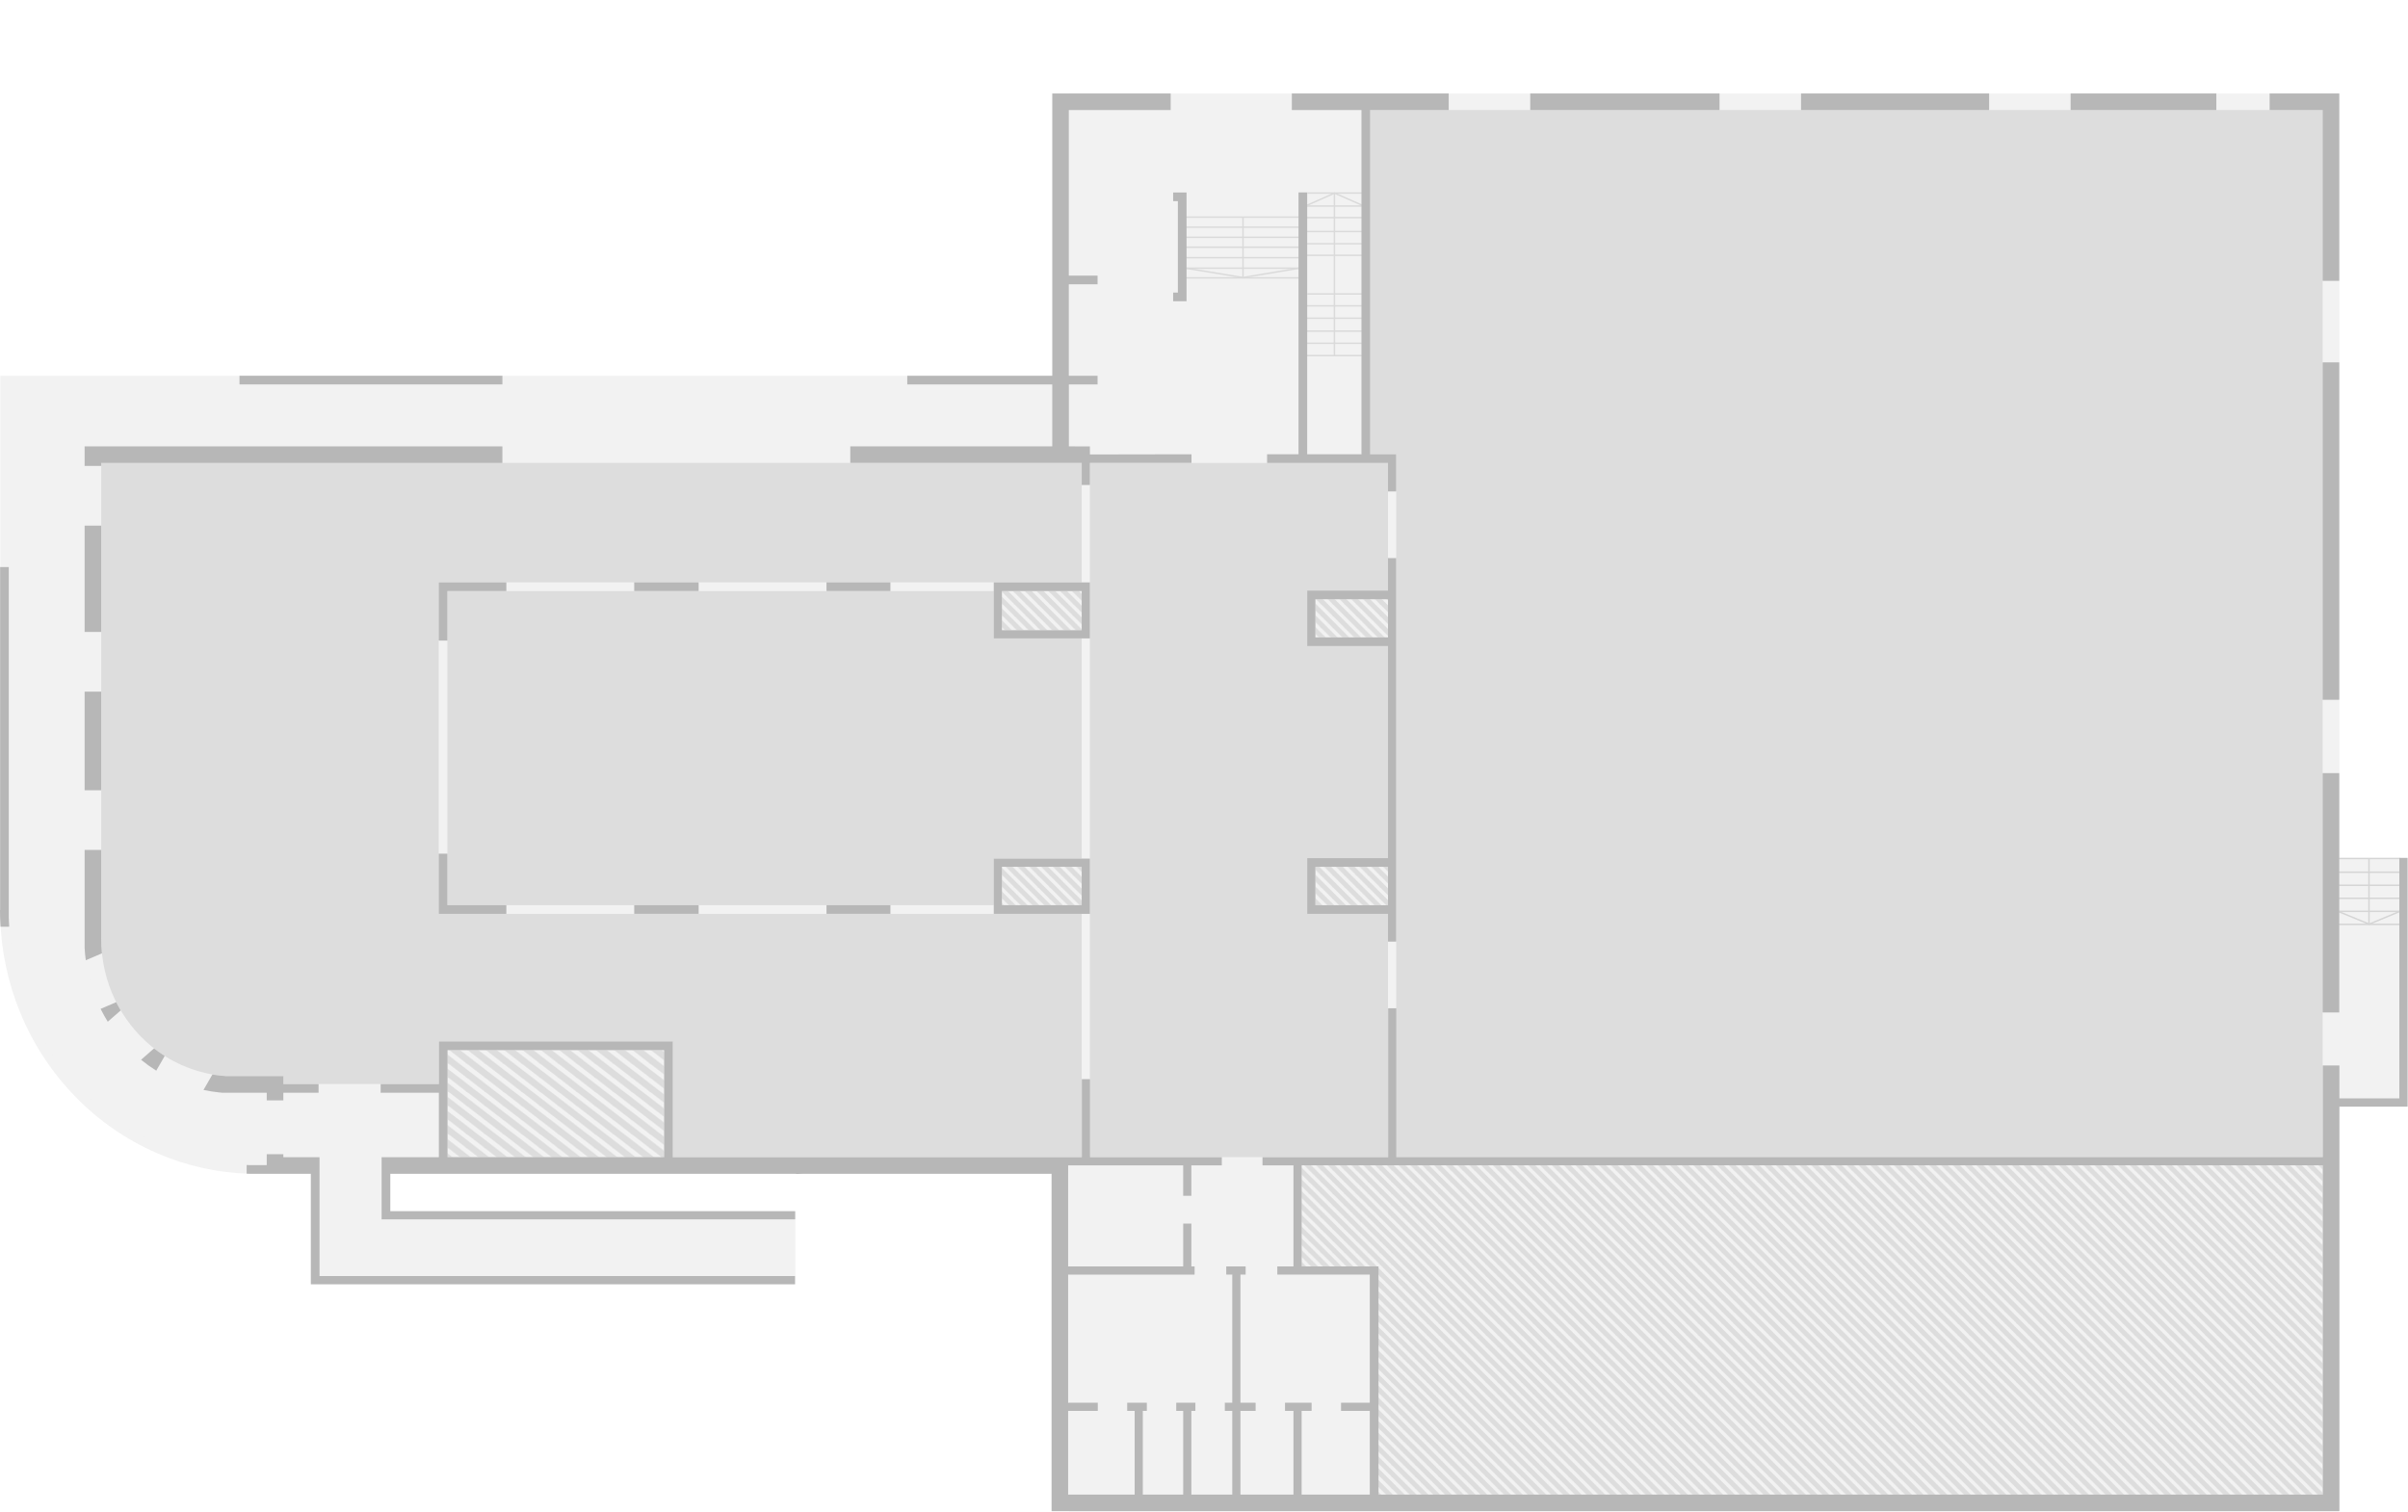
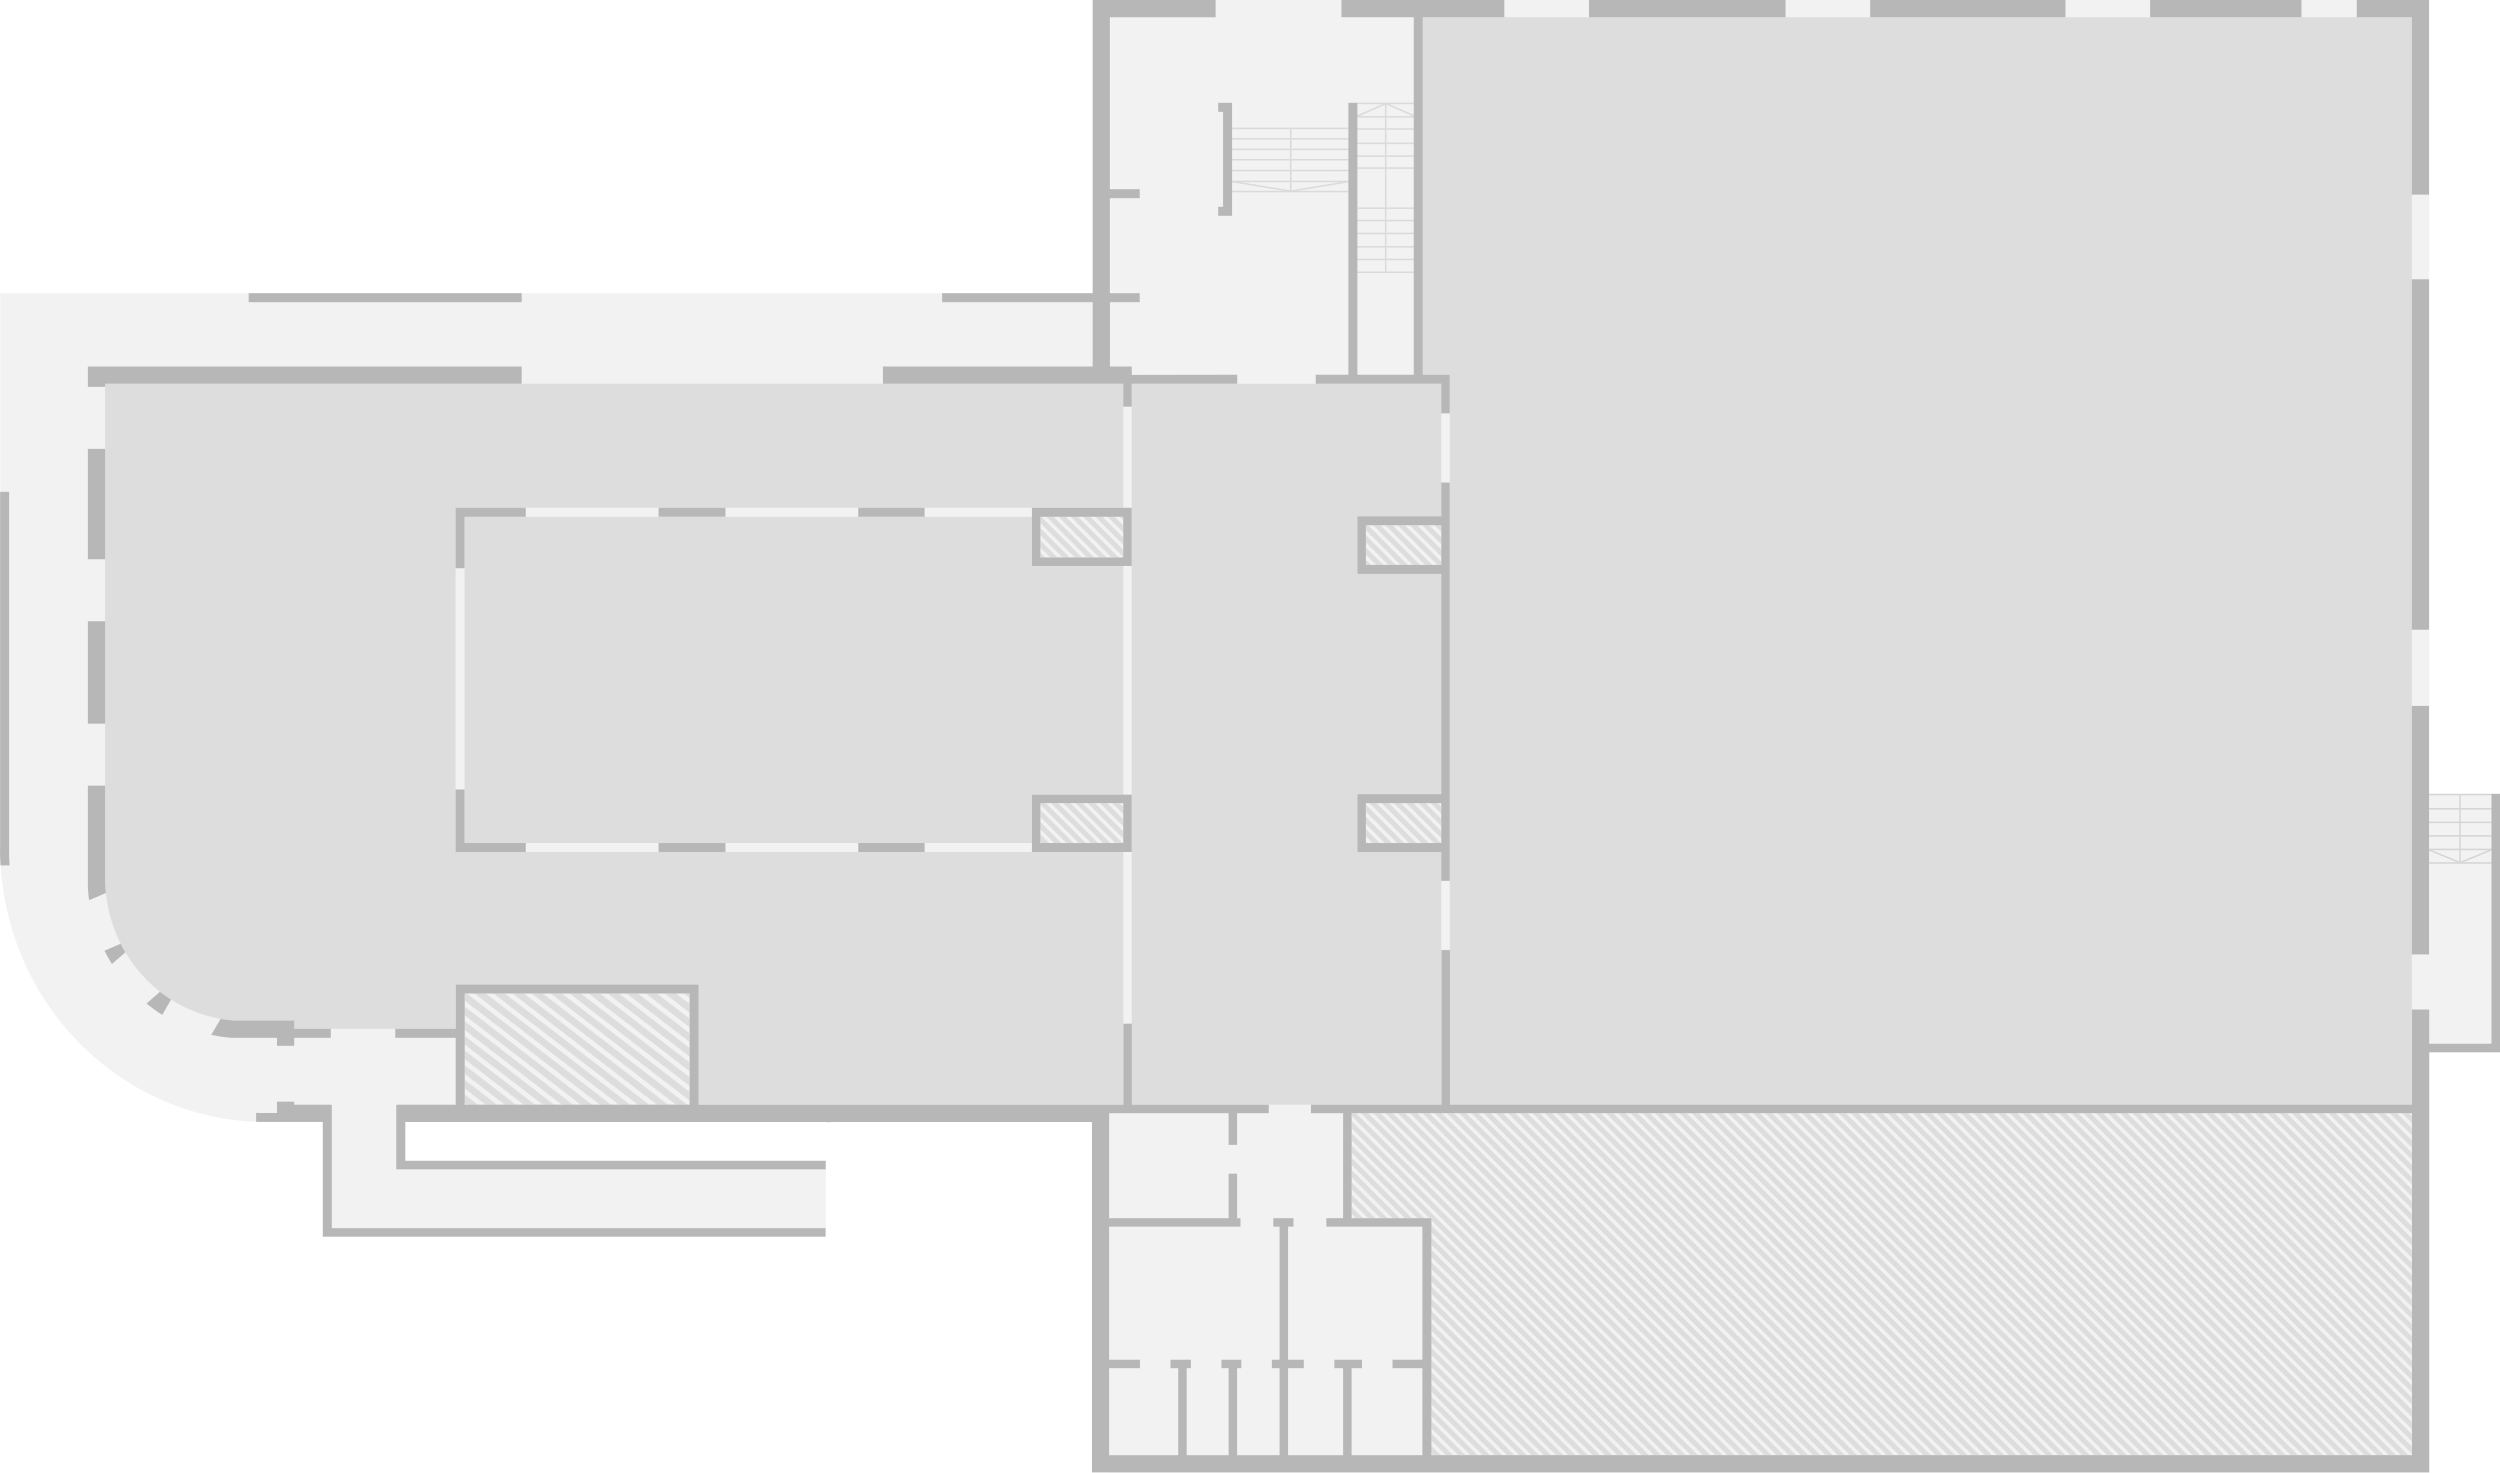
- <svg xmlns="http://www.w3.org/2000/svg" id="Livello_1" data-name="Livello 1" viewBox="0 0 5500 3452.19">
+ <svg xmlns="http://www.w3.org/2000/svg" id="Livello_1" data-name="Livello 1" viewBox="0 0 5499 3238.7">
  <defs>
-     <pattern id="senza_codice_2_" data-name="senza codice 2 " width="48.1" height="48.1" patternTransform="matrix(-0.87, 0, 0, 0.67, -13026.17, 15737.67)" patternUnits="userSpaceOnUse" viewBox="0 0 48.1 48.1">
+     <pattern id="senza_codice_2_" data-name="senza codice 2 " width="48.1" height="48.1" patternTransform="translate(-13051.04 -15124.19) rotate(180) scale(0.87 0.67)" patternUnits="userSpaceOnUse" viewBox="0 0 48.1 48.1">
      <rect width="48.1" height="48.1" style="fill:none" />
      <rect width="48.1" height="48.1" style="fill:none" />
      <rect width="48.1" height="48.1" style="fill:none" />
      <rect width="48.1" height="48.1" style="fill:none" />
      <rect width="48.1" height="48.1" style="fill:none" />
      <rect width="48.1" height="48.1" style="fill:none" />
-       <rect x="44.7" y="-44.7" width="50.6" height="48.9" style="fill:#f2f2f2" />
-       <line x1="48" x2="96.1" y2="-48.1" style="fill:none;stroke:#ddd;stroke-linecap:square;stroke-linejoin:round;stroke-width:20px" />
-       <rect x="-3.4" y="-44.7" width="50.6" height="48.9" style="fill:#f2f2f2" />
-       <line x2="48.1" y2="-48.1" style="fill:none;stroke:#ddd;stroke-linecap:square;stroke-linejoin:round;stroke-width:20px" />
-       <line x1="-48.1" y2="-48.1" style="fill:none;stroke:#ddd;stroke-linecap:square;stroke-linejoin:round;stroke-width:20px" />
-       <rect x="44.7" y="3.4" width="50.6" height="48.9" style="fill:#f2f2f2" />
-       <line x1="48" y1="48.1" x2="96.1" style="fill:none;stroke:#ddd;stroke-linecap:square;stroke-linejoin:round;stroke-width:20px" />
-       <rect x="-3.4" y="3.4" width="50.6" height="48.9" style="fill:#f2f2f2" />
-       <line y1="48.1" x2="48.1" style="fill:none;stroke:#ddd;stroke-linecap:square;stroke-linejoin:round;stroke-width:20px" />
-       <line x1="-48.1" y1="48.1" style="fill:none;stroke:#ddd;stroke-linecap:square;stroke-linejoin:round;stroke-width:20px" />
-       <line x1="48" y1="96.1" x2="96.1" y2="48.1" style="fill:none;stroke:#ddd;stroke-linecap:square;stroke-linejoin:round;stroke-width:20px" />
-       <line y1="96.1" x2="48.1" y2="48.1" style="fill:none;stroke:#ddd;stroke-linecap:square;stroke-linejoin:round;stroke-width:20px" />
-       <line x1="-48.1" y1="96.1" y2="48.1" style="fill:none;stroke:#ddd;stroke-linecap:square;stroke-linejoin:round;stroke-width:20px" />
+       <rect width="48.1" height="48.1" style="fill:none" />
+       <rect x="44.7" y="43.9" width="50.6" height="48.9" style="fill:#f2f2f2" />
+       <line x1="48" y1="48.1" x2="96.1" y2="96.2" style="fill:none;stroke:#ddd;stroke-linecap:square;stroke-linejoin:round;stroke-width:20px" />
+       <rect x="-3.4" y="43.9" width="50.6" height="48.9" style="fill:#f2f2f2" />
+       <line y1="48.1" x2="48.1" y2="96.2" style="fill:none;stroke:#ddd;stroke-linecap:square;stroke-linejoin:round;stroke-width:20px" />
+       <line x1="-48.1" y1="48.1" y2="96.2" style="fill:none;stroke:#ddd;stroke-linecap:square;stroke-linejoin:round;stroke-width:20px" />
+       <rect x="44.7" y="-4.2" width="50.6" height="48.9" style="fill:#f2f2f2" />
+       <line x1="48" x2="96.1" y2="48.1" style="fill:none;stroke:#ddd;stroke-linecap:square;stroke-linejoin:round;stroke-width:20px" />
+       <rect x="-3.4" y="-4.2" width="50.6" height="48.9" style="fill:#f2f2f2" />
+       <line x2="48.1" y2="48.1" style="fill:none;stroke:#ddd;stroke-linecap:square;stroke-linejoin:round;stroke-width:20px" />
+       <line x1="-48.1" y2="48.1" style="fill:none;stroke:#ddd;stroke-linecap:square;stroke-linejoin:round;stroke-width:20px" />
+       <line x1="48" y1="-48" x2="96.1" style="fill:none;stroke:#ddd;stroke-linecap:square;stroke-linejoin:round;stroke-width:20px" />
+       <line y1="-48" x2="48.1" style="fill:none;stroke:#ddd;stroke-linecap:square;stroke-linejoin:round;stroke-width:20px" />
+       <line x1="-48.1" y1="-48" style="fill:none;stroke:#ddd;stroke-linecap:square;stroke-linejoin:round;stroke-width:20px" />
    </pattern>
-     <pattern id="locale_tecnico-13_2_" data-name="locale tecnico-13 2 " width="48.1" height="48.1" patternTransform="matrix(-0.56, 0, 0, 0.56, -9177.7, 12207.66)" patternUnits="userSpaceOnUse" viewBox="0 0 48.1 48.1">
+     <pattern id="locale_tecnico-13_2_" data-name="locale tecnico-13 2 " width="48.1" height="48.1" patternTransform="translate(-9178.52 -11590.33) rotate(180) scale(0.56)" patternUnits="userSpaceOnUse" viewBox="0 0 48.1 48.1">
      <rect width="48.1" height="48.1" style="fill:none" />
      <rect width="48.1" height="48.1" style="fill:none" />
      <rect width="48.1" height="48.1" style="fill:none" />
      <rect width="48.1" height="48.1" style="fill:none" />
      <rect width="48.1" height="48.1" style="fill:none" />
      <rect width="48.1" height="48.1" style="fill:none" />
-       <rect x="44.7" y="-44.7" width="50.6" height="48.9" style="fill:#f2f2f2" />
-       <line x1="48" x2="96.1" y2="-48.1" style="fill:none;stroke:#ddd;stroke-linecap:square;stroke-linejoin:round;stroke-width:20px" />
-       <rect x="-3.4" y="-44.7" width="50.6" height="48.9" style="fill:#f2f2f2" />
-       <line x2="48.1" y2="-48.1" style="fill:none;stroke:#ddd;stroke-linecap:square;stroke-linejoin:round;stroke-width:20px" />
-       <line x1="-48.1" y2="-48.1" style="fill:none;stroke:#ddd;stroke-linecap:square;stroke-linejoin:round;stroke-width:20px" />
-       <rect x="44.7" y="3.4" width="50.6" height="48.9" style="fill:#f2f2f2" />
-       <line x1="48" y1="48.1" x2="96.1" style="fill:none;stroke:#ddd;stroke-linecap:square;stroke-linejoin:round;stroke-width:20px" />
-       <rect x="-3.4" y="3.4" width="50.6" height="48.9" style="fill:#f2f2f2" />
-       <line y1="48.1" x2="48.1" style="fill:none;stroke:#ddd;stroke-linecap:square;stroke-linejoin:round;stroke-width:20px" />
-       <line x1="-48.1" y1="48.1" style="fill:none;stroke:#ddd;stroke-linecap:square;stroke-linejoin:round;stroke-width:20px" />
-       <line x1="48" y1="96.1" x2="96.1" y2="48.1" style="fill:none;stroke:#ddd;stroke-linecap:square;stroke-linejoin:round;stroke-width:20px" />
-       <line y1="96.1" x2="48.1" y2="48.1" style="fill:none;stroke:#ddd;stroke-linecap:square;stroke-linejoin:round;stroke-width:20px" />
-       <line x1="-48.1" y1="96.1" y2="48.1" style="fill:none;stroke:#ddd;stroke-linecap:square;stroke-linejoin:round;stroke-width:20px" />
+       <rect width="48.1" height="48.1" style="fill:none" />
+       <rect x="44.7" y="43.9" width="50.6" height="48.9" style="fill:#f2f2f2" />
+       <line x1="48" y1="48.1" x2="96.1" y2="96.2" style="fill:none;stroke:#ddd;stroke-linecap:square;stroke-linejoin:round;stroke-width:20px" />
+       <rect x="-3.4" y="43.9" width="50.6" height="48.9" style="fill:#f2f2f2" />
+       <line y1="48.1" x2="48.1" y2="96.2" style="fill:none;stroke:#ddd;stroke-linecap:square;stroke-linejoin:round;stroke-width:20px" />
+       <line x1="-48.1" y1="48.1" y2="96.2" style="fill:none;stroke:#ddd;stroke-linecap:square;stroke-linejoin:round;stroke-width:20px" />
+       <rect x="44.7" y="-4.2" width="50.6" height="48.9" style="fill:#f2f2f2" />
+       <line x1="48" x2="96.1" y2="48.1" style="fill:none;stroke:#ddd;stroke-linecap:square;stroke-linejoin:round;stroke-width:20px" />
+       <rect x="-3.4" y="-4.2" width="50.6" height="48.9" style="fill:#f2f2f2" />
+       <line x2="48.1" y2="48.1" style="fill:none;stroke:#ddd;stroke-linecap:square;stroke-linejoin:round;stroke-width:20px" />
+       <line x1="-48.1" y2="48.1" style="fill:none;stroke:#ddd;stroke-linecap:square;stroke-linejoin:round;stroke-width:20px" />
+       <line x1="48" y1="-48" x2="96.1" style="fill:none;stroke:#ddd;stroke-linecap:square;stroke-linejoin:round;stroke-width:20px" />
+       <line y1="-48" x2="48.1" style="fill:none;stroke:#ddd;stroke-linecap:square;stroke-linejoin:round;stroke-width:20px" />
+       <line x1="-48.1" y1="-48" style="fill:none;stroke:#ddd;stroke-linecap:square;stroke-linejoin:round;stroke-width:20px" />
    </pattern>
  </defs>
  <g id="A4-floor0">
    <g id="background">
-       <path d="M.6,2097.72a610.57,610.57,0,0,0,45.78,216,602.19,602.19,0,0,0,125.73,191.51,584.15,584.15,0,0,0,186.61,129.08,569.35,569.35,0,0,0,210.91,47.06h140.7v252.39h1105.9V2681.32h625.55v770.87H5343.3V2527.93H5499V1959.71H5343.3V213.49H2441.84V858.38H.67V2079.13H.34C.34,2085.37.47,2091.55.6,2097.72Zm890.83,583.6h924.8v85.45H891.43Z" style="fill:#f2f2f2" />
+       <path d="M.6,2097.72a610.67,610.67,0,0,0,45.78,216,602.19,602.19,0,0,0,125.73,191.51,584.25,584.25,0,0,0,186.61,129.08,569.31,569.31,0,0,0,210.91,47.06h140.7v252.39h1105.9V2681.32h625.55v770.87H5343.3V2527.93H5499V1959.71H5343.3V213.49H2441.84V858.38H.67V2079.13H.34C.34,2085.37.47,2091.55.6,2097.72Zm890.83,583.6h924.8v85.45H891.43Z" transform="translate(0 -213.49)" style="fill:#f2f2f2" />
    </g>
-     <g id="scale">
-       <g id="scala2" style="opacity:0.4">
-         <rect x="3046.25" y="441.49" width="3.36" height="370.6" style="fill:#b7b7b7" />
-         <rect x="2983.82" y="581.51" width="129.15" height="3.36" style="fill:#b7b7b7" />
-         <rect x="2986.1" y="669.79" width="129.15" height="3.36" style="fill:#b7b7b7" />
-         <rect x="2983.82" y="555.2" width="129.15" height="3.36" style="fill:#b7b7b7" />
-         <rect x="2983.82" y="527.14" width="129.15" height="3.36" style="fill:#b7b7b7" />
-         <rect x="2980.66" y="468.88" width="134.59" height="3.36" style="fill:#b7b7b7" />
-         <rect x="2986.1" y="439.34" width="129.15" height="3.36" style="fill:#b7b7b7" />
-         <polygon points="2981.01 472.63 2979.65 469.56 3048.26 439.32 3115.72 469.02 3114.37 472.09 3048.26 442.99 2981.01 472.63" style="fill:#b7b7b7" />
-         <rect x="2983.82" y="495.46" width="129.15" height="3.36" style="fill:#b7b7b7" />
-         <rect x="2982.34" y="782.42" width="131.3" height="3.36" style="fill:#b7b7b7" />
-         <rect x="2982.34" y="810.68" width="131.3" height="3.36" style="fill:#b7b7b7" />
-         <rect x="2982.34" y="725.23" width="131.3" height="3.36" style="fill:#b7b7b7" />
-         <rect x="2982.34" y="696.97" width="131.3" height="3.36" style="fill:#b7b7b7" />
-         <rect x="2982.34" y="754.7" width="131.3" height="3.36" style="fill:#b7b7b7" />
-       </g>
-       <g id="scala1" style="opacity:0.4">
-         <rect x="2837.35" y="495.93" width="3.36" height="138.35" style="fill:#b7b7b7" />
-         <rect x="2707.19" y="494.32" width="262.6" height="3.36" style="fill:#b7b7b7" />
-         <rect x="2707.19" y="517.27" width="262.6" height="3.36" style="fill:#b7b7b7" />
-         <rect x="2707.19" y="540.37" width="262.6" height="3.36" style="fill:#b7b7b7" />
-         <rect x="2707.19" y="610.92" width="262.6" height="3.36" style="fill:#b7b7b7" />
-         <rect x="2707.19" y="633.13" width="262.6" height="3.36" style="fill:#b7b7b7" />
-         <polygon points="2838.76 635.71 2707.66 614.18 2708.2 610.87 2838.76 632.31 2967.84 610.87 2968.39 614.18 2838.76 635.71" style="fill:#b7b7b7" />
-         <rect x="2707.19" y="563.12" width="262.6" height="3.36" style="fill:#b7b7b7" />
-         <rect x="2707.19" y="586.95" width="262.6" height="3.36" style="fill:#b7b7b7" />
-       </g>
+     <g id="STAIR" style="opacity:0.4">
+       <rect x="2837.35" y="282.44" width="3.36" height="138.35" style="fill:#b7b7b7" />
+       <rect x="2707.19" y="280.83" width="262.6" height="3.36" style="fill:#b7b7b7" />
+       <rect x="2707.19" y="303.78" width="262.6" height="3.36" style="fill:#b7b7b7" />
+       <rect x="2707.19" y="326.88" width="262.6" height="3.36" style="fill:#b7b7b7" />
+       <rect x="2707.19" y="397.43" width="262.6" height="3.36" style="fill:#b7b7b7" />
+       <rect x="2707.19" y="419.64" width="262.6" height="3.36" style="fill:#b7b7b7" />
+       <polygon points="2838.76 422.22 2707.66 400.69 2708.2 397.38 2838.76 418.82 2967.84 397.38 2968.39 400.69 2838.76 422.22" style="fill:#b7b7b7" />
+       <rect x="2707.19" y="349.63" width="262.6" height="3.36" style="fill:#b7b7b7" />
+       <rect x="2707.19" y="373.46" width="262.6" height="3.36" style="fill:#b7b7b7" />
    </g>
    <g id="rooms">
-       <polygon id="senza_codice" data-name="senza codice" points="1516.85 2398.92 1021.86 2398.92 1021.86 2643.39 1516.85 2643.39 1516.85 2398.92" style="fill:url(#senza_codice_2_)" />
-       <path id="senza_codice-2" data-name="senza codice-2" d="M525.4,2658.36c5.1.54,10.13,1.07,15.3,1.48,9.6.8,19.33,1.34,29.07,1.67H609.3v-56.05h37.93v37.93h82.63v271.66H1816V2681.32h0v104.11H871.3v-142h130.76V2496.25H508c-1.95-.13-3.89-.34-5.77-.54A332.09,332.09,0,0,1,402,2469.6c-8-3.49-15.78-7.25-23.43-11.28a342.47,342.47,0,0,1-72.16-51.21c-4.56-4.23-9.06-8.6-13.42-13.16a351.37,351.37,0,0,1-61.69-86.59c-4.17-8.33-8.06-16.78-11.62-25.44a358,358,0,0,1-26.31-116.74V1019.68H2451.51V878.18H20.07V2097.32C28.8,2388.92,247.23,2627.28,525.4,2658.36Z" style="fill:#f2f2f2" />
-       <rect id="senza_codice-3" data-name="senza codice-3" x="2439.7" y="3222.96" width="151.56" height="191.31" style="fill:#f2f2f2" />
-       <rect id="senza_codice-4" data-name="senza codice-4" x="2609.93" y="3222.96" width="92.23" height="191.31" style="fill:#f2f2f2" />
-       <rect id="senza_codice-5" data-name="senza codice-5" x="2720.89" y="3222.96" width="93.37" height="191.31" style="fill:#f2f2f2" />
-       <rect id="senza_codice-6" data-name="senza codice-6" x="2832.92" y="3222.96" width="121.1" height="191.31" style="fill:#f2f2f2" />
-       <rect id="senza_codice-7" data-name="senza codice-7" x="2972.68" y="3222.96" width="155.67" height="191.31" style="fill:#f2f2f2" />
+       <polygon id="senza_codice" data-name="senza codice" points="1516.85 2185.43 1021.86 2185.43 1021.86 2429.9 1516.85 2429.9 1516.85 2185.43" style="fill:url(#senza_codice_2_)" />
+       <path id="senza_codice-2" data-name="senza codice-2" d="M525.4,2658.36c5.1.54,10.13,1.07,15.3,1.48,9.6.8,19.33,1.34,29.07,1.67H609.3v-56.05h37.93v37.93h82.63v271.66H1816V2681.32h0v104.11H871.3v-142h130.76V2496.25H508c-1.95-.13-3.89-.34-5.77-.54A332.23,332.23,0,0,1,402,2469.6c-8-3.49-15.78-7.25-23.43-11.28a342.47,342.47,0,0,1-72.16-51.21c-4.56-4.23-9.06-8.6-13.42-13.16a351.18,351.18,0,0,1-61.69-86.59c-4.17-8.33-8.06-16.78-11.62-25.44a358,358,0,0,1-26.31-116.74V1019.68H2451.51V878.18H20.07V2097.32C28.8,2388.92,247.23,2627.28,525.4,2658.36Z" transform="translate(0 -213.49)" style="fill:#f2f2f2" />
+       <rect id="senza_codice-3" data-name="senza codice-3" x="2439.7" y="3009.47" width="151.56" height="191.31" style="fill:#f2f2f2" />
+       <rect id="senza_codice-4" data-name="senza codice-4" x="2609.93" y="3009.47" width="92.23" height="191.31" style="fill:#f2f2f2" />
+       <rect id="senza_codice-5" data-name="senza codice-5" x="2720.89" y="3009.47" width="93.37" height="191.31" style="fill:#f2f2f2" />
+       <rect id="senza_codice-6" data-name="senza codice-6" x="2832.92" y="3009.47" width="121.1" height="191.31" style="fill:#f2f2f2" />
+       <rect id="senza_codice-7" data-name="senza codice-7" x="2972.68" y="3009.47" width="155.67" height="191.31" style="fill:#f2f2f2" />
      <g class="clickable" id="A4-0-12-D" data-name="customclass A4-0-12-D">
        <g id="a">
-           <rect x="5342.96" y="1961.39" width="136.94" height="547.28" style="fill:#f2f2f2" />
+           <rect x="5342.96" y="1747.9" width="136.94" height="547.28" style="fill:#f2f2f2" />
        </g>
        <g id="scala3" style="opacity:0.49">
-           <rect x="5340.61" y="1990.86" width="140.56" height="3.36" style="fill:#b7b7b7" />
-           <polygon points="5411.3 2112.9 5340.91 2083.97 5342.19 2080.87 5411.29 2109.26 5479.73 2080.87 5481.01 2083.97 5411.3 2112.9" style="fill:#b7b7b7" />
-           <rect x="5409.22" y="1961.39" width="3.36" height="149.76" style="fill:#b7b7b7" />
-           <rect x="5340.61" y="2020.66" width="140.56" height="3.36" style="fill:#b7b7b7" />
-           <rect x="5340.61" y="2050.4" width="140.56" height="3.36" style="fill:#b7b7b7" />
-           <rect x="5340.61" y="2080.2" width="140.56" height="3.36" style="fill:#b7b7b7" />
-           <rect x="5340.61" y="2110.01" width="140.56" height="3.36" style="fill:#b7b7b7" />
-           <rect x="5340.61" y="1959.44" width="140.56" height="3.36" style="fill:#b7b7b7" />
+           <rect x="5340.61" y="1777.37" width="140.56" height="3.36" style="fill:#b7b7b7" />
+           <polygon points="5411.3 1899.41 5340.91 1870.48 5342.19 1867.38 5411.29 1895.77 5479.73 1867.38 5481.01 1870.48 5411.3 1899.41" style="fill:#b7b7b7" />
+           <rect x="5409.22" y="1747.9" width="3.36" height="149.76" style="fill:#b7b7b7" />
+           <rect x="5340.61" y="1807.17" width="140.56" height="3.36" style="fill:#b7b7b7" />
+           <rect x="5340.61" y="1836.91" width="140.56" height="3.36" style="fill:#b7b7b7" />
+           <rect x="5340.61" y="1866.71" width="140.56" height="3.36" style="fill:#b7b7b7" />
+           <rect x="5340.61" y="1896.52" width="140.56" height="3.36" style="fill:#b7b7b7" />
+           <rect x="5340.61" y="1745.95" width="140.56" height="3.36" style="fill:#b7b7b7" />
        </g>
      </g>
-       <rect id="locale_tecnico-13" data-name="locale tecnico-13" x="2288.46" y="1350.21" width="182.25" height="89.41" style="fill:url(#locale_tecnico-13_2_)" />
-       <rect id="locale_tecnico-14" data-name="locale tecnico-14" x="2288.46" y="1980.05" width="182.25" height="87.73" style="fill:url(#locale_tecnico-13_2_)" />
-       <rect id="locale_tecnico-15" data-name="locale tecnico-15" x="3004.43" y="1368.87" width="165.8" height="87.13" style="fill:url(#locale_tecnico-13_2_)" />
-       <rect id="locale_tecnico-16" data-name="locale tecnico-16" x="3004.43" y="1980.05" width="165.8" height="87.73" style="fill:url(#locale_tecnico-13_2_)" />
-       <polygon id="locale_tecnico-17" data-name="locale tecnico-17" points="2972.68 2731.66 2972.68 2662.05 3128.34 2662.05 3148.14 2662.05 3170.23 2662.05 3188.89 2662.05 5002.23 2662.05 5305.04 2662.05 5305.04 2928.61 5305.04 2947.34 5305.04 3140.32 5305.04 3158.99 5305.04 3165.23 5305.04 3414.26 4857.91 3414.26 4839.25 3414.26 4267.07 3414.26 4248.4 3414.26 3148.14 3414.26 3148.14 3222.96 3148.14 3204.3 3148.14 2911.69 3148.14 2892.97 3128.34 2892.97 2972.68 2892.97 2972.68 2731.66" style="fill:url(#locale_tecnico-13_2_)" />
-       <g class="clickable" id="A4-0-01-A" data-name="customclass A4-0-01-A">
-         <rect id="a-2" x="2489.37" y="458.18" width="200.91" height="208.83" style="fill:#f2f2f2" />
-       </g>
+       <rect id="locale_tecnico-13" data-name="locale tecnico-13" x="2288.46" y="1136.72" width="182.25" height="89.41" style="fill:url(#locale_tecnico-13_2_)" />
+       <rect id="locale_tecnico-14" data-name="locale tecnico-14" x="2288.46" y="1766.56" width="182.25" height="87.73" style="fill:url(#locale_tecnico-13_2_)" />
+       <rect id="locale_tecnico-15" data-name="locale tecnico-15" x="3004.43" y="1155.38" width="165.8" height="87.13" style="fill:url(#locale_tecnico-13_2_)" />
+       <rect id="locale_tecnico-16" data-name="locale tecnico-16" x="3004.43" y="1766.56" width="165.8" height="87.73" style="fill:url(#locale_tecnico-13_2_)" />
+       <polygon id="locale_tecnico-17" data-name="locale tecnico-17" points="2972.68 2518.17 2972.68 2448.56 3128.34 2448.56 3148.14 2448.56 3170.23 2448.56 3188.89 2448.56 5002.23 2448.56 5305.04 2448.56 5305.04 2715.12 5305.04 2733.85 5305.04 2926.83 5305.04 2945.5 5305.04 2951.74 5305.04 3200.77 4857.91 3200.77 4839.25 3200.77 4267.07 3200.77 4248.4 3200.77 3148.14 3200.77 3148.14 3009.47 3148.14 2990.81 3148.14 2698.2 3148.14 2679.48 3128.34 2679.48 2972.68 2679.48 2972.68 2518.17" style="fill:url(#locale_tecnico-13_2_)" />
      <g class="clickable" id="A4-0-13" data-name="customclass A4-0-13">
-         <polygon id="_tracciato_" data-name=" tracciato " points="2720.89 2892.97 2720.89 2662.05 2954.01 2662.05 2954.01 2892.97 2832.92 2892.97 2814.26 2892.97 2720.89 2892.97" style="fill:#f2f2f2" />
+         <polygon id="_tracciato_" data-name=" tracciato " points="2720.89 2679.48 2720.89 2448.56 2954.01 2448.56 2954.01 2679.48 2832.92 2679.48 2814.26 2679.48 2720.89 2679.48" style="fill:#f2f2f2" />
      </g>
      <g class="clickable" id="A4-0-12" data-name="customclass A4-0-12">
-         <polygon id="_tracciato_2" data-name=" tracciato 2" points="1021.86 2067.78 1021.86 1350.21 2269.8 1350.21 2269.8 1439.62 2269.8 1458.28 2288.46 1458.28 2470.71 1458.28 2470.71 1961.39 2288.46 1961.39 2269.8 1961.39 2269.8 1980.12 2269.8 2067.78 1021.86 2067.78" style="fill:#ddd" />
+         <polygon id="_tracciato_2" data-name=" tracciato 2" points="1021.86 1854.29 1021.86 1136.72 2269.8 1136.72 2269.8 1226.13 2269.8 1244.79 2288.46 1244.79 2470.71 1244.79 2470.71 1747.9 2288.46 1747.9 2269.8 1747.9 2269.8 1766.63 2269.8 1854.29 1021.86 1854.29" style="fill:#ddd" />
      </g>
      <g class="clickable" id="A4-0-11" data-name="customclass A4-0-11">
-         <path id="_tracciato_3" data-name=" tracciato 3" d="M231.18,2141.76V1057.54H2470.71v272.8H1002.06v757.25H2470.71v555.8h-934.4V2379.05H1002.06v97.33H647.16v-18.12H517.41c-4.5-.27-9.06-.67-13.56-1.14-4.77-.54-9.53-1.15-14.23-1.88a298.4,298.4,0,0,1-142.24-63.84c-70.69-57.59-116.13-146.74-116.13-246.69Z" style="fill:#ddd" />
+         <path id="_tracciato_3" data-name=" tracciato 3" d="M231.18,2141.76V1057.54H2470.71v272.8H1002.06v757.25H2470.71v555.8h-934.4V2379.05H1002.06v97.33H647.16v-18.12H517.41c-4.5-.27-9.06-.67-13.56-1.14-4.77-.54-9.53-1.15-14.23-1.88a298.43,298.43,0,0,1-142.24-63.84c-70.69-57.59-116.13-146.74-116.13-246.69Z" transform="translate(0 -213.49)" style="fill:#ddd" />
      </g>
      <g class="clickable" id="A4-0-06" data-name="customclass A4-0-06">
-         <polygon id="_tracciato_4" data-name=" tracciato 4" points="3129.48 1037.74 3129.48 251.42 5305.04 251.42 5305.04 1959.17 5305.04 1977.84 5305.04 2509.27 5305.04 2527.93 5305.04 2643.39 4150.47 2643.39 4131.81 2643.39 3188.89 2643.39 3188.89 2087.65 3188.89 2067.78 3188.89 1980.12 3188.89 1960.25 3188.89 1475.8 3188.89 1456 3188.89 1368.87 3188.89 1368.87 3188.89 1368.87 3188.89 1349.07 3188.89 1057.54 3188.89 1037.74 3188.89 1037.74 3188.89 1037.74 3170.23 1037.74 3129.48 1037.74" style="fill:#ddd" />
+         <polygon id="_tracciato_4" data-name=" tracciato 4" points="3129.48 824.25 3129.48 37.93 5305.04 37.93 5305.04 1745.68 5305.04 1764.35 5305.04 2295.78 5305.04 2314.44 5305.04 2429.9 4150.47 2429.9 4131.81 2429.9 3188.89 2429.9 3188.89 1874.16 3188.89 1854.29 3188.89 1766.63 3188.89 1746.76 3188.89 1262.31 3188.89 1242.51 3188.89 1155.38 3188.89 1155.38 3188.89 1155.38 3188.89 1135.58 3188.89 844.05 3188.89 824.25 3188.89 824.25 3188.89 824.25 3170.23 824.25 3129.48 824.25" style="fill:#ddd" />
      </g>
      <g class="clickable" id="A4-0-05" data-name="customclass A4-0-05">
-         <polygon id="_tracciato_5" data-name=" tracciato 5" points="2832.92 3204.3 2832.92 2911.69 2954.01 2911.69 2972.68 2911.69 3128.34 2911.69 3128.34 3204.3 2972.68 3204.3 2954.01 3204.3 2832.92 3204.3" style="fill:#f2f2f2" />
+         <polygon id="_tracciato_5" data-name=" tracciato 5" points="2832.92 2990.81 2832.92 2698.2 2954.01 2698.2 2972.68 2698.2 3128.34 2698.2 3128.34 2990.81 2972.68 2990.81 2954.01 2990.81 2832.92 2990.81" style="fill:#f2f2f2" />
      </g>
      <g class="clickable" id="A4-0-04" data-name="customclass A4-0-04">
-         <polygon id="_tracciato_6" data-name=" tracciato 6" points="2439.7 3204.3 2439.7 2911.69 2685.02 2911.69 2706.61 2911.69 2814.26 2911.69 2814.26 3204.3 2706.61 3204.3 2685.02 3204.3 2578.69 3204.3 2557.18 3204.3 2439.7 3204.3" style="fill:#f2f2f2" />
+         <polygon id="_tracciato_6" data-name=" tracciato 6" points="2439.7 2990.81 2439.7 2698.2 2685.02 2698.2 2706.61 2698.2 2814.26 2698.2 2814.26 2990.81 2706.61 2990.81 2685.02 2990.81 2578.69 2990.81 2557.18 2990.81 2439.7 2990.81" style="fill:#f2f2f2" />
      </g>
      <g class="clickable" id="A4-0-03" data-name="customclass A4-0-03">
-         <polygon id="_tracciato_7" data-name=" tracciato 7" points="2439.7 2681.32 2439.7 2662.05 2702.16 2662.05 2702.16 2892.97 2439.7 2892.97 2439.7 2681.32" style="fill:#f2f2f2" />
+         <polygon id="_tracciato_7" data-name=" tracciato 7" points="2439.7 2467.83 2439.7 2448.56 2702.16 2448.56 2702.16 2679.48 2439.7 2679.48 2439.7 2467.83" style="fill:#f2f2f2" />
      </g>
      <g class="clickable" id="A4-0-02" data-name="customclass A4-0-02">
-         <polygon id="_tracciato_8" data-name=" tracciato 8" points="2489.37 1330.34 2489.37 1057.54 2965.9 1057.54 2985.7 1057.54 3109.68 1057.54 3129.48 1057.54 3170.23 1057.54 3170.23 1349.07 3004.43 1349.07 2985.7 1349.07 2985.7 1368.87 2985.7 1456 2985.7 1475.8 3004.43 1475.8 3170.23 1475.8 3170.23 1960.25 3004.43 1960.25 2985.7 1960.25 2985.7 1980.12 2985.7 2067.78 2985.7 2087.65 3004.43 2087.65 3170.23 2087.65 3170.23 2643.39 3148.14 2643.39 3128.34 2643.39 2489.37 2643.39 2489.37 2087.65 2489.37 2067.78 2489.37 1980.12 2489.37 1961.39 2489.37 1458.28 2489.37 1439.62 2489.37 1350.21 2489.37 1330.34" style="fill:#ddd" />
+         <polygon id="_tracciato_8" data-name=" tracciato 8" points="2489.37 1116.85 2489.37 844.05 2965.9 844.05 2985.7 844.05 3109.68 844.05 3129.48 844.05 3170.23 844.05 3170.23 1135.58 3004.43 1135.58 2985.7 1135.58 2985.7 1155.38 2985.7 1242.51 2985.7 1262.31 3004.43 1262.31 3170.23 1262.31 3170.23 1746.76 3004.43 1746.76 2985.7 1746.76 2985.7 1766.63 2985.7 1854.29 2985.7 1874.16 3004.43 1874.16 3170.23 1874.16 3170.23 2429.9 3148.14 2429.9 3128.34 2429.9 2489.37 2429.9 2489.37 1874.16 2489.37 1854.29 2489.37 1766.63 2489.37 1747.9 2489.37 1244.79 2489.37 1226.13 2489.37 1136.72 2489.37 1116.85" style="fill:#ddd" />
      </g>
-       <g class="clickable" id="A4-0-01-C" data-name="customclass A4-0-01-C">
-         <polygon id="_tracciato_9" data-name=" tracciato 9" points="2489.37 629.68 2489.37 251.42 3109.68 251.42 3109.68 1037.74 2985.7 1037.74 2985.7 607.59 2965.9 607.59 2965.9 1037.74 2489.37 1037.74 2489.37 1019.68 2489.37 878.18 2690.28 878.18 2710.08 878.18 2710.08 858.38 2710.08 649.48 2710.08 629.68 2690.28 629.68 2489.37 629.68" style="fill:none" />
+       <g id="_tracciato_9_container" data-name="_tracciato_9_container">
+         <polygon id="_tracciato_9" data-name=" tracciato 9" points="2489.37 416.19 2489.37 37.93 3109.68 37.93 3109.68 824.25 2985.7 824.25 2985.7 394.1 2965.9 394.1 2965.9 824.25 2489.37 824.25 2489.37 806.19 2489.37 664.69 2690.28 664.69 2710.08 664.69 2710.08 644.89 2710.08 435.99 2710.08 416.19 2690.28 416.19 2489.37 416.19" style="fill:none" />
+       </g>
+       <g id="A4-0-LIFT-A">
+         <rect id="a-2" x="2489.37" y="244.69" width="200.91" height="208.83" style="fill:#f2f2f2" />
+       </g>
+       <g id="A4-0-STAIR-A" style="opacity:0.4">
+         <rect x="2985.7" y="439.59" width="123.98" height="401.39" transform="translate(6095.38 1067.08) rotate(180)" style="fill:#f2f2f2" />
+         <rect x="3046.25" y="228" width="3.36" height="370.6" style="fill:#b7b7b7" />
+         <rect x="2983.82" y="368.02" width="129.15" height="3.36" style="fill:#b7b7b7" />
+         <rect x="2986.1" y="456.3" width="129.15" height="3.36" style="fill:#b7b7b7" />
+         <rect x="2983.82" y="341.71" width="129.15" height="3.36" style="fill:#b7b7b7" />
+         <rect x="2983.82" y="313.65" width="129.15" height="3.36" style="fill:#b7b7b7" />
+         <rect x="2980.66" y="255.39" width="134.59" height="3.36" style="fill:#b7b7b7" />
+         <rect x="2986.1" y="225.85" width="129.15" height="3.36" style="fill:#b7b7b7" />
+         <polygon points="2981.01 259.14 2979.65 256.07 3048.26 225.83 3115.72 255.53 3114.37 258.6 3048.26 229.5 2981.01 259.14" style="fill:#b7b7b7" />
+         <rect x="2983.82" y="281.97" width="129.15" height="3.36" style="fill:#b7b7b7" />
+         <rect x="2982.34" y="568.93" width="131.3" height="3.36" style="fill:#b7b7b7" />
+         <rect x="2982.34" y="597.19" width="131.3" height="3.36" style="fill:#b7b7b7" />
+         <rect x="2982.34" y="511.74" width="131.3" height="3.36" style="fill:#b7b7b7" />
+         <rect x="2982.34" y="483.48" width="131.3" height="3.36" style="fill:#b7b7b7" />
+         <rect x="2982.34" y="541.21" width="131.3" height="3.36" style="fill:#b7b7b7" />
      </g>
    </g>
    <g id="walls">
-       <path d="M0,2079.13H.27V1295.3h19.8v802c.2,6.58.54,13.22.94,19.74H1.14c-.4-6.45-.67-12.83-.87-19.34C.07,2091.55,0,2085.37,0,2079.13Z" style="fill:#b7b7b7" />
-       <polygon points="193.26 1057.54 193.26 1019.68 231.18 1019.68 1147.45 1019.68 1147.45 1057.54 231.18 1057.54 231.18 1064.38 193.26 1064.38 193.26 1057.54" style="fill:#b7b7b7" />
-       <rect x="193.26" y="1200.79" width="37.93" height="242.79" style="fill:#b7b7b7" />
-       <rect x="193.26" y="1579.98" width="37.93" height="225.27" style="fill:#b7b7b7" />
-       <path d="M193.26,2123.43V1941.59h37.92v203.19a318.25,318.25,0,0,0,1.68,33l-36.92,15.77c-1.27-9.4-2.15-18.79-2.68-28.33v-41.75Z" style="fill:#b7b7b7" />
-       <path d="M229.84,2304.61l35.58-15.24c3.22,6.44,6.64,12.68,10.33,18.79L246.15,2334q-8.06-13-15-26.72C230.71,2306.42,230.24,2305.55,229.84,2304.61Z" style="fill:#b7b7b7" />
-       <path d="M322.2,2420.93,351.81,2395q11.78,9.17,24.43,17.26l-19.33,33.56A345.13,345.13,0,0,1,322.2,2420.93Z" style="fill:#b7b7b7" />
-       <path d="M464.78,2489.87l20.41-35.31c1.47.27,2.95.54,4.49.74,4.7.74,9.47,1.41,14.24,1.88,4.49.47,9,.88,13.55,1.14H647.3v18.13h80.35v19.8H647.16v17.52H609.24v-17.52H507.94c-1.94-.13-3.89-.34-5.77-.54A334.78,334.78,0,0,1,464.78,2489.87Z" style="fill:#b7b7b7" />
-       <rect x="547.01" y="858.38" width="600.51" height="19.8" style="fill:#b7b7b7" />
-       <path d="M563.39,2681.12v-19.81c2.08.07,4.23.14,6.31.27h39.54v-24.9h37.92v6.78h82.63v271.59h1086.1v18.66H710V2681.32H569.23Z" style="fill:#b7b7b7" />
-       <path d="M1536.65,2379.12v264.34H2471V2465.17h18.66v178.29h301.06v18.66h-69.61v69.61h-18.66v-69.61H2439.7V2893h262.79V2795.1h18.66V2893h7.39v18.73H2439.7v292.6h67.72V3223H2439.7v191.31h151.9V3223h-17v-18.66h44.84V3223h-9.2v191.31h92.23V3223h-15.84v-18.66h43.7V3223h-9.2v191.31h93.44V3223h-17v-18.66h17V2911.69h-13.76V2893h44.31v18.66h-11.89V3204.3h34.64V3223h-34.64v191.31h121.1V3223h-19.27V3204.3h60.69V3223H2973v191.31h155.67V3223H3063V3204.3h65.65V2911.69H2917.43V2893h36.92V2662.12H2883.6v-18.66h287v-340.2h18.66v340.13H5305.37V2434h37.93v75.25h136.93v-549.5H5499v568.22H5343.3v924.19H2401.84v-770.8H1835l-14.7.53-4-.53H891.43v85.45h924.8v18.66H871.63v-142h130.76V2496.25h-133v-19.8h133v-97.33Zm-112,264.27h92.23V2398.92H1022.19v244.47h382.62m1568.27,18.66V2893h175.47V3414.2H5305.37V2662.05Z" style="fill:#b7b7b7" />
-       <polygon points="1002.06 1350.21 1002.06 1330.34 1021.86 1330.34 1156.51 1330.34 1156.51 1350.21 1021.86 1350.21 1021.86 1463.38 1002.06 1463.38 1002.06 1350.21" style="fill:#b7b7b7" />
-       <polygon points="1002.06 2067.78 1002.06 1950.11 1021.86 1950.11 1021.86 2067.78 1156.51 2067.78 1156.51 2087.65 1021.86 2087.65 1002.06 2087.65 1002.06 2067.78" style="fill:#b7b7b7" />
-       <rect x="1448.58" y="1330.34" width="147.14" height="19.8" style="fill:#b7b7b7" />
-       <rect x="1448.58" y="2067.78" width="147.14" height="19.8" style="fill:#b7b7b7" />
-       <rect x="1887.78" y="1330.34" width="146" height="19.8" style="fill:#b7b7b7" />
-       <rect x="1887.78" y="2067.78" width="146" height="19.8" style="fill:#b7b7b7" />
-       <polygon points="1942.09 1057.54 1942.09 1019.68 2403.44 1019.68 2403.44 878.18 2072.25 878.18 2072.25 858.38 2403.44 858.38 2403.44 649.48 2403.44 629.68 2403.44 251.42 2403.44 213.49 2441.37 213.49 2673.9 213.49 2673.9 251.42 2441.37 251.42 2441.37 629.68 2506.89 629.68 2506.89 649.48 2441.37 649.48 2441.37 858.38 2506.89 858.38 2506.89 878.18 2441.37 878.18 2441.37 1019.68 2489.37 1019.74 2489.44 1038.15 2721.42 1037.74 2721.42 1057.54 2489.37 1057.54 2489.37 1107.95 2470.71 1107.95 2470.71 1057.54 2451.44 1057.54 1942.09 1057.54" style="fill:#b7b7b7" />
-       <path d="M2269.8,1350.21v-19.8h219.57v127.94H2269.8Zm18.66,0v89.41h182.25v-89.41Z" style="fill:#b7b7b7" />
-       <path d="M2269.8,1980.05v-18.66h219.57v126.2H2269.8Zm18.66,0v87.73h182.25v-87.73Z" style="fill:#b7b7b7" />
-       <polygon points="2679.54 459.48 2679.54 439.68 2690.28 439.68 2710.08 439.68 2710.08 459.48 2710.08 668.38 2710.08 688.18 2690.28 688.18 2679.54 688.18 2679.54 668.38 2690.28 668.38 2690.28 459.48 2679.54 459.48" style="fill:#b7b7b7" />
-       <polygon points="2894.07 1057.54 2894.07 1037.74 2965.9 1037.74 2965.9 439.59 2985.7 439.59 2985.7 1037.74 3109.68 1037.74 3109.68 251.42 2950.66 251.42 2950.66 213.49 3109.68 213.49 3129.48 213.49 3308.91 213.49 3308.91 251.42 3129.48 251.42 3129.48 1037.74 3170.23 1037.74 3188.89 1037.74 3188.89 1122.65 3170.23 1122.65 3170.23 1057.54 3129.48 1057.54 3109.68 1057.54 2985.7 1057.54 2965.9 1057.54 2894.07 1057.54" style="fill:#b7b7b7" />
-       <path d="M2985.7,1368.87v-19.8h184.53v-74.18h18.66V2151h-18.66v-63.37H2985.7V1960.32h184.53V1475.87H2985.7Zm18.73,0V1456h165.8v-87.13Zm0,611.25v87.73h165.8v-87.73Z" style="fill:#b7b7b7" />
-       <rect x="3495.12" y="213.49" width="432.36" height="37.93" style="fill:#b7b7b7" />
-       <rect x="4113.68" y="213.49" width="429.54" height="37.93" style="fill:#b7b7b7" />
-       <rect x="4729.43" y="213.49" width="332.81" height="37.93" style="fill:#b7b7b7" />
-       <polygon points="5183.94 251.42 5183.94 213.49 5305.04 213.49 5342.96 213.49 5342.96 251.42 5342.96 641.56 5305.04 641.56 5305.04 251.42 5183.94 251.42" style="fill:#b7b7b7" />
-       <rect x="5305.04" y="827.77" width="37.93" height="770.81" style="fill:#b7b7b7" />
-       <polygon points="5305.04 1959.17 5305.04 1766.12 5342.96 1766.12 5342.96 2312.86 5305.04 2312.86 5305.04 1977.84 5305.04 1959.17" style="fill:#b7b7b7" />
+       <path d="M0,2079.13H.27V1295.3h19.8v802c.2,6.58.54,13.22.94,19.74H1.14c-.4-6.45-.67-12.83-.87-19.34C.07,2091.55,0,2085.37,0,2079.13Z" transform="translate(0 -213.49)" style="fill:#b7b7b7" />
+       <polygon points="193.26 844.05 193.26 806.19 231.18 806.19 1147.45 806.19 1147.45 844.05 231.18 844.05 231.18 850.89 193.26 850.89 193.26 844.05" style="fill:#b7b7b7" />
+       <rect x="193.26" y="987.3" width="37.93" height="242.79" style="fill:#b7b7b7" />
+       <rect x="193.26" y="1366.49" width="37.93" height="225.27" style="fill:#b7b7b7" />
+       <path d="M193.26,2123.43V1941.59h37.92v203.19a319,319,0,0,0,1.68,33l-36.92,15.77c-1.27-9.4-2.15-18.79-2.68-28.33v-41.79Z" transform="translate(0 -213.49)" style="fill:#b7b7b7" />
+       <path d="M229.84,2304.61l35.58-15.24c3.22,6.44,6.64,12.68,10.33,18.79L246.15,2334q-8.06-13-15-26.72C230.71,2306.42,230.24,2305.55,229.84,2304.61Z" transform="translate(0 -213.49)" style="fill:#b7b7b7" />
+       <path d="M322.2,2420.93,351.81,2395q11.78,9.16,24.43,17.26l-19.33,33.56A344.94,344.94,0,0,1,322.2,2420.93Z" transform="translate(0 -213.49)" style="fill:#b7b7b7" />
+       <path d="M464.78,2489.87l20.41-35.31c1.47.27,2.95.54,4.49.74,4.7.74,9.47,1.41,14.24,1.88,4.49.47,9,.88,13.55,1.14H647.3v18.13h80.35v19.8H647.16v17.52H609.24v-17.52H507.94c-1.94-.13-3.89-.34-5.77-.54A334.78,334.78,0,0,1,464.78,2489.87Z" transform="translate(0 -213.49)" style="fill:#b7b7b7" />
+       <rect x="547.01" y="644.89" width="600.51" height="19.8" style="fill:#b7b7b7" />
+       <path d="M563.39,2681.12v-19.81c2.08.07,4.23.14,6.31.27h39.54v-24.9h37.92v6.78h82.63v271.59h1086.1v18.66H710V2681.32H569.23Z" transform="translate(0 -213.49)" style="fill:#b7b7b7" />
+       <path d="M1536.65,2379.12v264.34H2471V2465.17h18.66v178.29h301.06v18.66h-69.61v69.61h-18.66v-69.61H2439.7V2893h262.79v-97.9h18.66V2893h7.39v18.73H2439.7v292.6h67.72V3223H2439.7v191.31h151.9V3223h-17v-18.66h44.84V3223h-9.2v191.31h92.23V3223h-15.84v-18.66h43.7V3223h-9.2v191.31h93.44V3223h-17v-18.66h17V2911.69h-13.76V2893h44.31v18.66h-11.89V3204.3h34.64V3223h-34.64v191.31h121.1V3223h-19.27v-18.7h60.69V3223H2973v191.31h155.67V3223H3063v-18.7h65.65V2911.69H2917.43V2893h36.92V2662.12H2883.6v-18.66h287v-340.2h18.66v340.13H5305.37V2434h37.93v75.25h136.93v-549.5H5499V2528H5343.3v924.19H2401.84v-770.8H1835l-14.7.53-4-.53H891.43v85.45h924.8v18.66H871.63v-142h130.76V2496.25h-133v-19.8h133v-97.33Zm-112,264.27h92.23V2398.92H1022.19v244.47h382.62m1568.27,18.66V2893h175.47v521.2H5305.37V2662.05Z" transform="translate(0 -213.49)" style="fill:#b7b7b7" />
+       <polygon points="1002.06 1136.72 1002.06 1116.85 1021.86 1116.85 1156.51 1116.85 1156.51 1136.72 1021.86 1136.72 1021.86 1249.89 1002.06 1249.89 1002.06 1136.72" style="fill:#b7b7b7" />
+       <polygon points="1002.06 1854.29 1002.06 1736.62 1021.86 1736.62 1021.86 1854.29 1156.51 1854.29 1156.51 1874.16 1021.86 1874.16 1002.06 1874.16 1002.06 1854.29" style="fill:#b7b7b7" />
+       <rect x="1448.58" y="1116.85" width="147.14" height="19.8" style="fill:#b7b7b7" />
+       <rect x="1448.58" y="1854.29" width="147.14" height="19.8" style="fill:#b7b7b7" />
+       <rect x="1887.78" y="1116.85" width="146" height="19.8" style="fill:#b7b7b7" />
+       <rect x="1887.78" y="1854.29" width="146" height="19.8" style="fill:#b7b7b7" />
+       <polygon points="1942.09 844.05 1942.09 806.19 2403.44 806.19 2403.44 664.69 2072.25 664.69 2072.25 644.89 2403.44 644.89 2403.44 435.99 2403.44 416.19 2403.44 37.93 2403.44 0 2441.37 0 2673.9 0 2673.9 37.93 2441.37 37.93 2441.37 416.19 2506.89 416.19 2506.89 435.99 2441.37 435.99 2441.37 644.89 2506.89 644.89 2506.89 664.69 2441.37 664.69 2441.37 806.19 2489.37 806.25 2489.44 824.66 2721.42 824.25 2721.42 844.05 2489.37 844.05 2489.37 894.46 2470.71 894.46 2470.71 844.05 2451.44 844.05 1942.09 844.05" style="fill:#b7b7b7" />
+       <path d="M2269.8,1350.21v-19.8h219.57v127.94H2269.8Zm18.66,0v89.41h182.25v-89.41Z" transform="translate(0 -213.49)" style="fill:#b7b7b7" />
+       <path d="M2269.8,1980.05v-18.66h219.57v126.2H2269.8Zm18.66,0v87.73h182.25v-87.73Z" transform="translate(0 -213.49)" style="fill:#b7b7b7" />
+       <polygon points="2679.54 245.99 2679.54 226.19 2690.28 226.19 2710.08 226.19 2710.08 245.99 2710.08 454.89 2710.08 474.69 2690.28 474.69 2679.54 474.69 2679.54 454.89 2690.28 454.89 2690.28 245.99 2679.54 245.99" style="fill:#b7b7b7" />
+       <polygon points="2894.07 844.05 2894.07 824.25 2965.9 824.25 2965.9 226.1 2985.7 226.1 2985.7 824.25 3109.68 824.25 3109.68 37.93 2950.66 37.93 2950.66 0 3109.68 0 3129.48 0 3308.91 0 3308.91 37.93 3129.48 37.93 3129.48 824.25 3170.23 824.25 3188.89 824.25 3188.89 909.16 3170.23 909.16 3170.23 844.05 3129.48 844.05 3109.68 844.05 2985.7 844.05 2965.9 844.05 2894.07 844.05" style="fill:#b7b7b7" />
+       <path d="M2985.7,1368.87v-19.8h184.53v-74.18h18.66V2151h-18.66v-63.37H2985.7V1960.32h184.53V1475.87H2985.7Zm18.73,0V1456h165.8v-87.13Zm0,611.25v87.73h165.8v-87.73Z" transform="translate(0 -213.49)" style="fill:#b7b7b7" />
+       <rect x="3495.12" width="432.36" height="37.93" style="fill:#b7b7b7" />
+       <rect x="4113.68" width="429.54" height="37.93" style="fill:#b7b7b7" />
+       <rect x="4729.43" width="332.81" height="37.93" style="fill:#b7b7b7" />
+       <polygon points="5183.94 37.93 5183.94 0 5305.04 0 5342.96 0 5342.96 37.93 5342.96 428.07 5305.04 428.07 5305.04 37.93 5183.94 37.93" style="fill:#b7b7b7" />
+       <rect x="5305.04" y="614.28" width="37.93" height="770.81" style="fill:#b7b7b7" />
+       <polygon points="5305.04 1745.68 5305.04 1552.63 5342.96 1552.63 5342.96 2099.37 5305.04 2099.37 5305.04 1764.35 5305.04 1745.68" style="fill:#b7b7b7" />
    </g>
  </g>
</svg>
